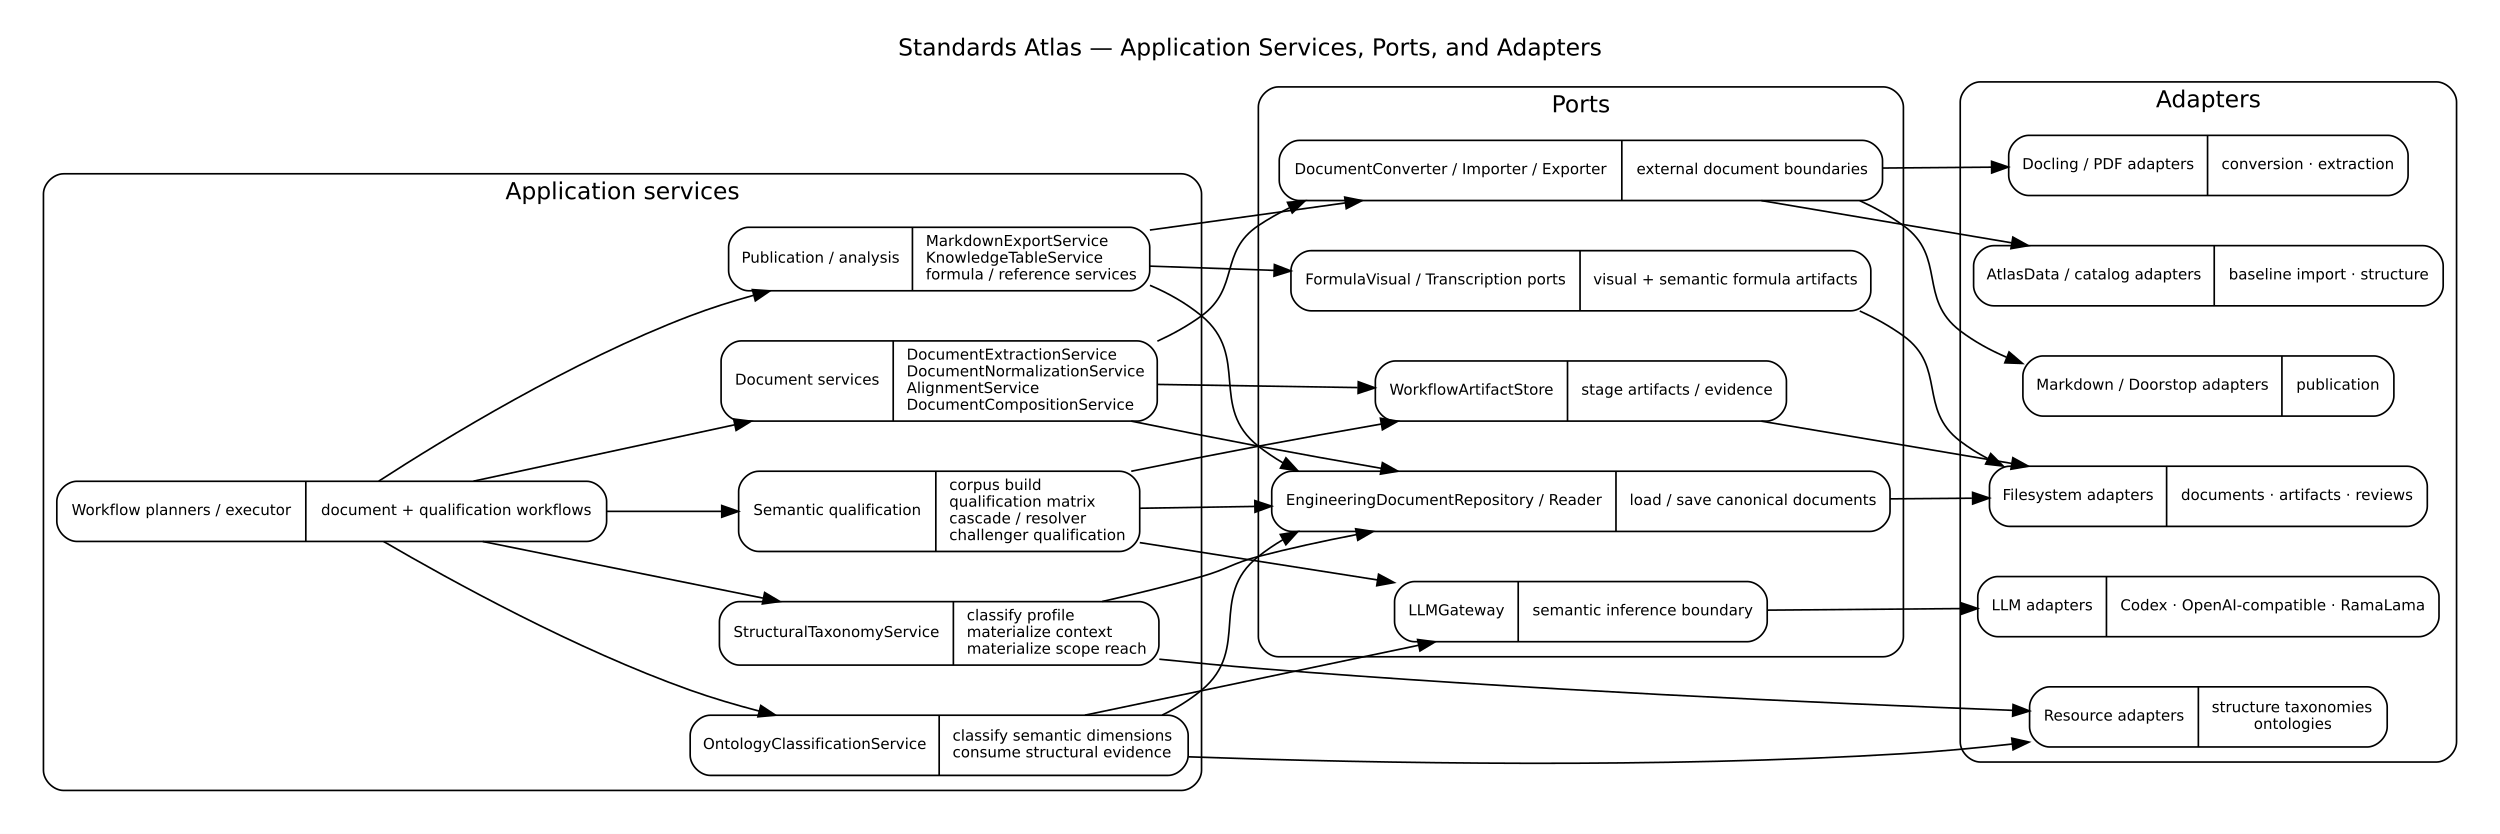
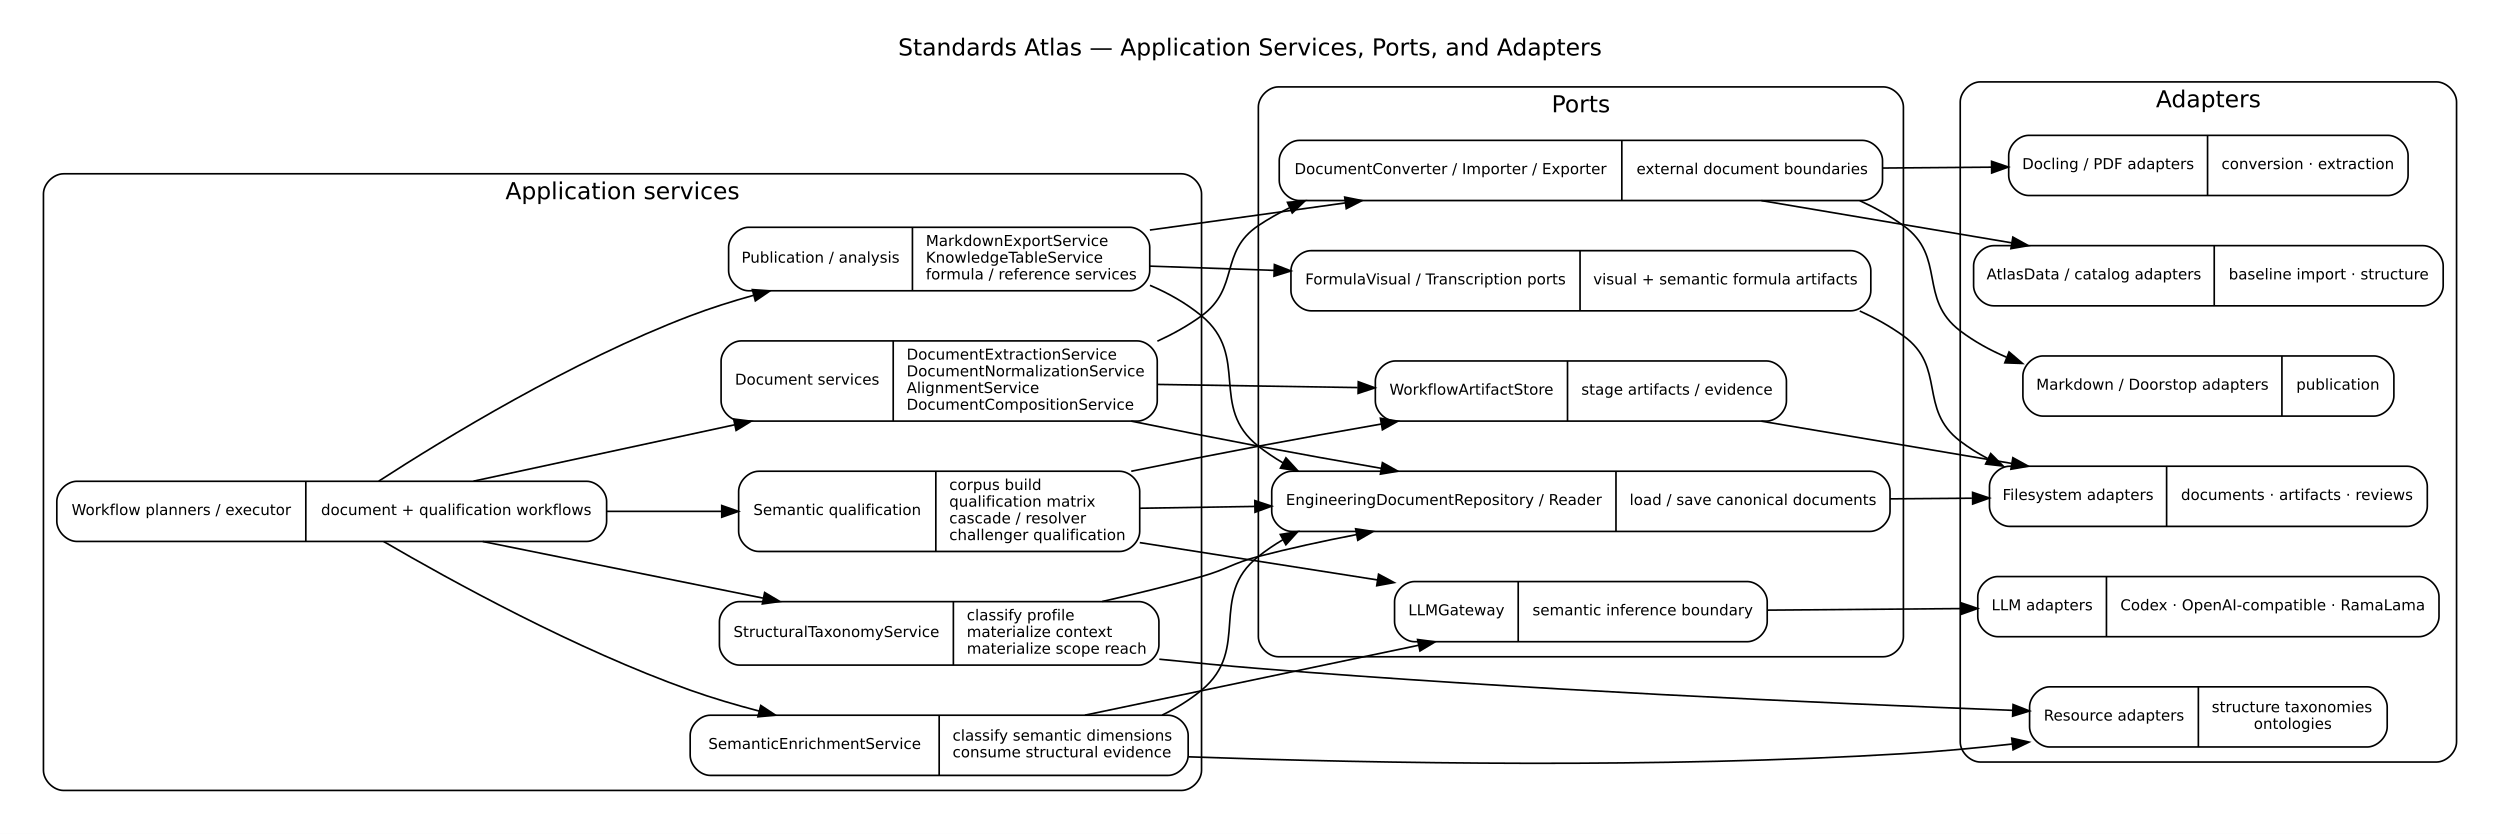
<svg xmlns="http://www.w3.org/2000/svg" width="1496pt" height="499pt" viewBox="0.00 0.00 1496.00 499.00">
  <g id="graph0" class="graph" transform="scale(1 1) rotate(0) translate(18 481)">
    <polygon fill="white" stroke="transparent" points="-18,18 -18,-481 1478,-481 1478,18 -18,18" />
    <text text-anchor="middle" x="730" y="-447.8" font-family="DejaVu Sans" font-size="14.00">Standards Atlas — Application Services, Ports, and Adapters</text>
    <g id="clust1" class="cluster">
      <path fill="white" stroke="black" d="M20,-8C20,-8 689,-8 689,-8 695,-8 701,-14 701,-20 701,-20 701,-365 701,-365 701,-371 695,-377 689,-377 689,-377 20,-377 20,-377 14,-377 8,-371 8,-365 8,-365 8,-20 8,-20 8,-14 14,-8 20,-8" />
      <text text-anchor="middle" x="354.5" y="-361.8" font-family="DejaVu Sans" font-size="14.00">Application services</text>
    </g>
    <g id="clust2" class="cluster">
      <path fill="white" stroke="black" d="M747,-88C747,-88 1109,-88 1109,-88 1115,-88 1121,-94 1121,-100 1121,-100 1121,-417 1121,-417 1121,-423 1115,-429 1109,-429 1109,-429 747,-429 747,-429 741,-429 735,-423 735,-417 735,-417 735,-100 735,-100 735,-94 741,-88 747,-88" />
      <text text-anchor="middle" x="928" y="-413.8" font-family="DejaVu Sans" font-size="14.00">Ports</text>
    </g>
    <g id="clust3" class="cluster">
      <path fill="white" stroke="black" d="M1167,-25C1167,-25 1440,-25 1440,-25 1446,-25 1452,-31 1452,-37 1452,-37 1452,-420 1452,-420 1452,-426 1446,-432 1440,-432 1440,-432 1167,-432 1167,-432 1161,-432 1155,-426 1155,-420 1155,-420 1155,-37 1155,-37 1155,-31 1161,-25 1167,-25" />
      <text text-anchor="middle" x="1303.5" y="-416.8" font-family="DejaVu Sans" font-size="14.00">Adapters</text>
    </g>
    <g id="node1" class="node">
      <path fill="white" stroke="black" d="M28,-157C28,-157 333,-157 333,-157 339,-157 345,-163 345,-169 345,-169 345,-181 345,-181 345,-187 339,-193 333,-193 333,-193 28,-193 28,-193 22,-193 16,-187 16,-181 16,-181 16,-169 16,-169 16,-163 22,-157 28,-157" />
      <text text-anchor="middle" x="90.5" y="-172.8" font-family="DejaVu Sans" font-size="9.00">Workflow planners / executor</text>
      <polyline fill="none" stroke="black" points="165,-157 165,-193 " />
      <text text-anchor="middle" x="255" y="-172.8" font-family="DejaVu Sans" font-size="9.00">document + qualification workflows</text>
    </g>
    <g id="node2" class="node">
      <path fill="white" stroke="black" d="M425.5,-229C425.5,-229 662.5,-229 662.5,-229 668.5,-229 674.5,-235 674.5,-241 674.5,-241 674.5,-265 674.5,-265 674.5,-271 668.5,-277 662.5,-277 662.5,-277 425.5,-277 425.5,-277 419.5,-277 413.5,-271 413.5,-265 413.5,-265 413.5,-241 413.5,-241 413.5,-235 419.5,-229 425.5,-229" />
      <text text-anchor="middle" x="465" y="-250.8" font-family="DejaVu Sans" font-size="9.00">Document services</text>
      <polyline fill="none" stroke="black" points="516.5,-229 516.5,-277 " />
      <text text-anchor="start" x="524.5" y="-265.8" font-family="DejaVu Sans" font-size="9.00">DocumentExtractionService</text>
      <text text-anchor="start" x="524.5" y="-255.8" font-family="DejaVu Sans" font-size="9.00">DocumentNormalizationService</text>
      <text text-anchor="start" x="524.5" y="-245.8" font-family="DejaVu Sans" font-size="9.00">AlignmentService</text>
      <text text-anchor="start" x="524.5" y="-235.8" font-family="DejaVu Sans" font-size="9.00">DocumentCompositionService</text>
    </g>
    <g id="edge1" class="edge">
      <path fill="none" stroke="black" d="M265.34,-193.09C311.78,-203.11 370.34,-215.75 421.69,-226.83" />
      <polygon fill="black" stroke="black" points="421.01,-230.26 431.53,-228.95 422.49,-223.42 421.01,-230.26" />
    </g>
    <g id="node3" class="node">
      <path fill="white" stroke="black" d="M424.5,-83C424.5,-83 663.5,-83 663.5,-83 669.5,-83 675.5,-89 675.5,-95 675.5,-95 675.5,-109 675.5,-109 675.5,-115 669.5,-121 663.5,-121 663.5,-121 424.5,-121 424.5,-121 418.5,-121 412.5,-115 412.5,-109 412.5,-109 412.5,-95 412.5,-95 412.5,-89 418.5,-83 424.5,-83" />
      <text text-anchor="middle" x="482.5" y="-99.8" font-family="DejaVu Sans" font-size="9.00">StructuralTaxonomyService</text>
      <polyline fill="none" stroke="black" points="552.5,-83 552.5,-121 " />
      <text text-anchor="start" x="560.5" y="-109.8" font-family="DejaVu Sans" font-size="9.00">classify profile</text>
      <text text-anchor="start" x="560.5" y="-99.8" font-family="DejaVu Sans" font-size="9.00">materialize context</text>
      <text text-anchor="start" x="560.5" y="-89.8" font-family="DejaVu Sans" font-size="9.00">materialize scope reach</text>
    </g>
    <g id="edge2" class="edge">
      <path fill="none" stroke="black" d="M270.86,-156.96C321.64,-146.7 385.47,-133.81 438.55,-123.09" />
      <polygon fill="black" stroke="black" points="439.56,-126.46 448.67,-121.05 438.18,-119.6 439.56,-126.46" />
    </g>
    <g id="node4" class="node">
      <path fill="white" stroke="black" d="M407,-17C407,-17 681,-17 681,-17 687,-17 693,-23 693,-29 693,-29 693,-41 693,-41 693,-47 687,-53 681,-53 681,-53 407,-53 407,-53 401,-53 395,-47 395,-41 395,-41 395,-29 395,-29 395,-23 401,-17 407,-17" />
-       <text text-anchor="middle" x="469.5" y="-32.8" font-family="DejaVu Sans" font-size="9.00">OntologyClassificationService</text>
+       <text text-anchor="middle" x="469.5" y="-32.8" font-family="DejaVu Sans" font-size="9.00">SemanticEnrichmentService</text>
      <polyline fill="none" stroke="black" points="544,-17 544,-53 " />
      <text text-anchor="start" x="552" y="-37.8" font-family="DejaVu Sans" font-size="9.00">classify semantic dimensions</text>
      <text text-anchor="start" x="552" y="-27.8" font-family="DejaVu Sans" font-size="9.00">consume structural evidence</text>
    </g>
    <g id="edge3" class="edge">
      <path fill="none" stroke="black" d="M211.57,-156.95C251.98,-133.4 326.65,-92.33 395,-68 408.2,-63.3 422.31,-59.13 436.37,-55.47" />
      <polygon fill="black" stroke="black" points="437.25,-58.86 446.09,-53.02 435.54,-52.07 437.25,-58.86" />
    </g>
    <g id="node5" class="node">
      <path fill="white" stroke="black" d="M436,-151C436,-151 652,-151 652,-151 658,-151 664,-157 664,-163 664,-163 664,-187 664,-187 664,-193 658,-199 652,-199 652,-199 436,-199 436,-199 430,-199 424,-193 424,-187 424,-187 424,-163 424,-163 424,-157 430,-151 436,-151" />
      <text text-anchor="middle" x="483" y="-172.8" font-family="DejaVu Sans" font-size="9.00">Semantic qualification</text>
      <polyline fill="none" stroke="black" points="542,-151 542,-199 " />
      <text text-anchor="start" x="550" y="-187.8" font-family="DejaVu Sans" font-size="9.00">corpus build</text>
      <text text-anchor="start" x="550" y="-177.8" font-family="DejaVu Sans" font-size="9.00">qualification matrix</text>
      <text text-anchor="start" x="550" y="-167.8" font-family="DejaVu Sans" font-size="9.00">cascade / resolver</text>
      <text text-anchor="start" x="550" y="-157.8" font-family="DejaVu Sans" font-size="9.00">challenger qualification</text>
    </g>
    <g id="edge4" class="edge">
      <path fill="none" stroke="black" d="M345.06,-175C368.09,-175 391.48,-175 413.74,-175" />
      <polygon fill="black" stroke="black" points="413.89,-178.5 423.89,-175 413.89,-171.5 413.89,-178.5" />
    </g>
    <g id="node6" class="node">
      <path fill="white" stroke="black" d="M430,-307C430,-307 658,-307 658,-307 664,-307 670,-313 670,-319 670,-319 670,-333 670,-333 670,-339 664,-345 658,-345 658,-345 430,-345 430,-345 424,-345 418,-339 418,-333 418,-333 418,-319 418,-319 418,-313 424,-307 430,-307" />
      <text text-anchor="middle" x="473" y="-323.8" font-family="DejaVu Sans" font-size="9.00">Publication / analysis</text>
      <polyline fill="none" stroke="black" points="528,-307 528,-345 " />
      <text text-anchor="start" x="536" y="-333.8" font-family="DejaVu Sans" font-size="9.00">MarkdownExportService</text>
      <text text-anchor="start" x="536" y="-323.8" font-family="DejaVu Sans" font-size="9.00">KnowledgeTableService</text>
      <text text-anchor="start" x="536" y="-313.8" font-family="DejaVu Sans" font-size="9.00">formula / reference services</text>
    </g>
    <g id="edge5" class="edge">
      <path fill="none" stroke="black" d="M208.63,-193.09C248.08,-218.61 324.29,-265.1 395,-292 407.08,-296.59 419.95,-300.68 432.88,-304.27" />
      <polygon fill="black" stroke="black" points="432.2,-307.71 442.76,-306.93 434.01,-300.95 432.2,-307.71" />
    </g>
    <g id="node7" class="node">
      <path fill="white" stroke="black" d="M755,-163C755,-163 1101,-163 1101,-163 1107,-163 1113,-169 1113,-175 1113,-175 1113,-187 1113,-187 1113,-193 1107,-199 1101,-199 1101,-199 755,-199 755,-199 749,-199 743,-193 743,-187 743,-187 743,-175 743,-175 743,-169 749,-163 755,-163" />
      <text text-anchor="middle" x="846" y="-178.8" font-family="DejaVu Sans" font-size="9.00">EngineeringDocumentRepository / Reader</text>
      <polyline fill="none" stroke="black" points="949,-163 949,-199 " />
      <text text-anchor="middle" x="1031" y="-178.8" font-family="DejaVu Sans" font-size="9.00">load / save canonical documents</text>
    </g>
    <g id="edge6" class="edge">
      <path fill="none" stroke="black" d="M658.92,-228.99C683.95,-223.89 710.35,-218.65 735,-214 758.73,-209.53 784.17,-204.98 808.51,-200.75" />
      <polygon fill="black" stroke="black" points="809.24,-204.18 818.49,-199.02 808.04,-197.28 809.24,-204.18" />
    </g>
    <g id="node8" class="node">
      <path fill="white" stroke="black" d="M759.5,-361C759.5,-361 1096.5,-361 1096.5,-361 1102.5,-361 1108.5,-367 1108.5,-373 1108.5,-373 1108.5,-385 1108.5,-385 1108.5,-391 1102.5,-397 1096.5,-397 1096.5,-397 759.5,-397 759.5,-397 753.5,-397 747.5,-391 747.5,-385 747.5,-385 747.5,-373 747.5,-373 747.5,-367 753.5,-361 759.5,-361" />
      <text text-anchor="middle" x="850" y="-376.8" font-family="DejaVu Sans" font-size="9.00">DocumentConverter / Importer / Exporter</text>
      <polyline fill="none" stroke="black" points="952.5,-361 952.5,-397 " />
      <text text-anchor="middle" x="1030.5" y="-376.8" font-family="DejaVu Sans" font-size="9.00">external document boundaries</text>
    </g>
    <g id="edge7" class="edge">
      <path fill="none" stroke="black" d="M674.58,-276.84C683.93,-281.1 692.86,-286.1 701,-292 723.97,-308.64 711.43,-330.23 735,-346 740.86,-349.92 747.03,-353.41 753.43,-356.54" />
      <polygon fill="black" stroke="black" points="752.41,-359.91 762.96,-360.84 755.29,-353.54 752.41,-359.91" />
    </g>
    <g id="node10" class="node">
      <path fill="white" stroke="black" d="M817,-229C817,-229 1039,-229 1039,-229 1045,-229 1051,-235 1051,-241 1051,-241 1051,-253 1051,-253 1051,-259 1045,-265 1039,-265 1039,-265 817,-265 817,-265 811,-265 805,-259 805,-253 805,-253 805,-241 805,-241 805,-235 811,-229 817,-229" />
      <text text-anchor="middle" x="862.5" y="-244.8" font-family="DejaVu Sans" font-size="9.00">WorkflowArtifactStore</text>
      <polyline fill="none" stroke="black" points="920,-229 920,-265 " />
      <text text-anchor="middle" x="985.5" y="-244.8" font-family="DejaVu Sans" font-size="9.00">stage artifacts / evidence</text>
    </g>
    <g id="edge8" class="edge">
      <path fill="none" stroke="black" d="M674.59,-250.96C713.23,-250.36 755.61,-249.69 794.43,-249.08" />
      <polygon fill="black" stroke="black" points="794.8,-252.58 804.74,-248.92 794.69,-245.58 794.8,-252.58" />
    </g>
    <g id="edge9" class="edge">
      <path fill="none" stroke="black" d="M641.58,-121.08C661.35,-125.54 681.94,-130.58 701,-136 716.41,-140.38 719.49,-143.96 735,-148 753.83,-152.9 773.89,-157.27 793.68,-161.09" />
      <polygon fill="black" stroke="black" points="793.21,-164.56 803.69,-162.98 794.51,-157.69 793.21,-164.56" />
    </g>
    <g id="node17" class="node">
      <path fill="white" stroke="black" d="M1208.5,-34C1208.5,-34 1398.5,-34 1398.5,-34 1404.5,-34 1410.5,-40 1410.5,-46 1410.5,-46 1410.5,-58 1410.5,-58 1410.5,-64 1404.5,-70 1398.5,-70 1398.5,-70 1208.5,-70 1208.5,-70 1202.5,-70 1196.5,-64 1196.5,-58 1196.5,-58 1196.5,-46 1196.5,-46 1196.5,-40 1202.5,-34 1208.5,-34" />
      <text text-anchor="middle" x="1247" y="-49.8" font-family="DejaVu Sans" font-size="9.00">Resource adapters</text>
      <polyline fill="none" stroke="black" points="1297.5,-34 1297.5,-70 " />
      <text text-anchor="start" x="1305.5" y="-54.8" font-family="DejaVu Sans" font-size="9.00">structure taxonomies</text>
      <text text-anchor="middle" x="1354" y="-44.8" font-family="DejaVu Sans" font-size="9.00">ontologies</text>
    </g>
    <g id="edge10" class="edge">
      <path fill="none" stroke="black" d="M675.73,-86.53C695.57,-84.47 715.81,-82.55 735,-81 890.94,-68.41 1071.46,-60.29 1186.26,-55.93" />
      <polygon fill="black" stroke="black" points="1186.62,-59.42 1196.48,-55.55 1186.35,-52.43 1186.62,-59.42" />
    </g>
    <g id="edge11" class="edge">
      <path fill="none" stroke="black" d="M677.46,-53.1C685.88,-57.19 693.84,-62.11 701,-68 730.83,-92.55 704.71,-124.02 735,-148 739.67,-151.7 744.61,-155.04 749.76,-158.07" />
      <polygon fill="black" stroke="black" points="748.14,-161.17 758.6,-162.86 751.47,-155.02 748.14,-161.17" />
    </g>
    <g id="node9" class="node">
      <path fill="white" stroke="black" d="M828.5,-97C828.5,-97 1027.5,-97 1027.5,-97 1033.5,-97 1039.5,-103 1039.5,-109 1039.5,-109 1039.5,-121 1039.5,-121 1039.5,-127 1033.5,-133 1027.5,-133 1027.5,-133 828.5,-133 828.5,-133 822.5,-133 816.5,-127 816.5,-121 816.5,-121 816.5,-109 816.5,-109 816.5,-103 822.5,-97 828.5,-97" />
      <text text-anchor="middle" x="853.5" y="-112.8" font-family="DejaVu Sans" font-size="9.00">LLMGateway</text>
      <polyline fill="none" stroke="black" points="890.5,-97 890.5,-133 " />
      <text text-anchor="middle" x="965" y="-112.8" font-family="DejaVu Sans" font-size="9.00">semantic inference boundary</text>
    </g>
    <g id="edge12" class="edge">
      <path fill="none" stroke="black" d="M631.2,-53.05C690.51,-65.47 769.33,-81.98 830.7,-94.83" />
      <polygon fill="black" stroke="black" points="830.27,-98.32 840.78,-96.94 831.71,-91.47 830.27,-98.32" />
    </g>
    <g id="edge13" class="edge">
      <path fill="none" stroke="black" d="M693.12,-28.11C809.55,-24.04 975.76,-21.23 1121,-30 1142.06,-31.27 1164.42,-33.37 1185.99,-35.77" />
      <polygon fill="black" stroke="black" points="1185.83,-39.28 1196.17,-36.93 1186.63,-32.32 1185.83,-39.28" />
    </g>
    <g id="edge14" class="edge">
      <path fill="none" stroke="black" d="M664.03,-176.87C685.97,-177.21 709.39,-177.58 732.88,-177.95" />
      <polygon fill="black" stroke="black" points="732.89,-181.45 742.94,-178.11 733,-174.45 732.89,-181.45" />
    </g>
    <g id="edge15" class="edge">
      <path fill="none" stroke="black" d="M664.03,-156.3C709.32,-149.19 760.93,-141.08 806.37,-133.95" />
      <polygon fill="black" stroke="black" points="806.93,-137.4 816.26,-132.39 805.84,-130.49 806.93,-137.4" />
    </g>
    <g id="edge16" class="edge">
      <path fill="none" stroke="black" d="M658.92,-199.01C683.95,-204.11 710.35,-209.35 735,-214 758.73,-218.47 784.17,-223.02 808.51,-227.25" />
      <polygon fill="black" stroke="black" points="808.04,-230.72 818.49,-228.98 809.24,-223.82 808.04,-230.72" />
    </g>
    <g id="edge17" class="edge">
      <path fill="none" stroke="black" d="M670.14,-310.26C681.27,-305.54 691.79,-299.56 701,-292 730.23,-268.01 705.24,-237.33 735,-214 739.69,-210.32 744.64,-207 749.8,-203.99" />
      <polygon fill="black" stroke="black" points="751.51,-207.04 758.66,-199.22 748.2,-200.88 751.51,-207.04" />
    </g>
    <g id="edge18" class="edge">
      <path fill="none" stroke="black" d="M670.08,-343.35C707.43,-348.54 748.62,-354.25 786.87,-359.56" />
      <polygon fill="black" stroke="black" points="786.66,-363.06 797.05,-360.97 787.62,-356.13 786.66,-363.06" />
    </g>
    <g id="node11" class="node">
      <path fill="white" stroke="black" d="M766.5,-295C766.5,-295 1089.5,-295 1089.5,-295 1095.5,-295 1101.5,-301 1101.5,-307 1101.5,-307 1101.5,-319 1101.5,-319 1101.5,-325 1095.5,-331 1089.5,-331 1089.5,-331 766.5,-331 766.5,-331 760.5,-331 754.5,-325 754.5,-319 754.5,-319 754.5,-307 754.5,-307 754.5,-301 760.5,-295 766.5,-295" />
      <text text-anchor="middle" x="841" y="-310.8" font-family="DejaVu Sans" font-size="9.00">FormulaVisual / Transcription ports</text>
      <polyline fill="none" stroke="black" points="927.5,-295 927.5,-331 " />
      <text text-anchor="middle" x="1014.5" y="-310.8" font-family="DejaVu Sans" font-size="9.00">visual + semantic formula artifacts</text>
    </g>
    <g id="edge19" class="edge">
      <path fill="none" stroke="black" d="M670.08,-321.74C693.9,-320.93 719.28,-320.07 744.46,-319.21" />
      <polygon fill="black" stroke="black" points="744.6,-322.71 754.48,-318.87 744.36,-315.71 744.6,-322.71" />
    </g>
    <g id="node12" class="node">
      <path fill="white" stroke="black" d="M1184.5,-166C1184.5,-166 1422.5,-166 1422.5,-166 1428.5,-166 1434.5,-172 1434.5,-178 1434.5,-178 1434.5,-190 1434.5,-190 1434.5,-196 1428.5,-202 1422.5,-202 1422.5,-202 1184.5,-202 1184.5,-202 1178.5,-202 1172.5,-196 1172.5,-190 1172.5,-190 1172.5,-178 1172.5,-178 1172.5,-172 1178.5,-166 1184.5,-166" />
      <text text-anchor="middle" x="1225.5" y="-181.8" font-family="DejaVu Sans" font-size="9.00">Filesystem adapters</text>
      <polyline fill="none" stroke="black" points="1278.5,-166 1278.5,-202 " />
      <text text-anchor="middle" x="1356.5" y="-181.8" font-family="DejaVu Sans" font-size="9.00">documents · artifacts · reviews</text>
    </g>
    <g id="edge20" class="edge">
      <path fill="none" stroke="black" d="M1113.01,-182.48C1129.48,-182.61 1145.97,-182.74 1161.98,-182.87" />
      <polygon fill="black" stroke="black" points="1162.4,-186.37 1172.43,-182.96 1162.45,-179.37 1162.4,-186.37" />
    </g>
    <g id="node13" class="node">
      <path fill="white" stroke="black" d="M1196,-364C1196,-364 1411,-364 1411,-364 1417,-364 1423,-370 1423,-376 1423,-376 1423,-388 1423,-388 1423,-394 1417,-400 1411,-400 1411,-400 1196,-400 1196,-400 1190,-400 1184,-394 1184,-388 1184,-388 1184,-376 1184,-376 1184,-370 1190,-364 1196,-364" />
      <text text-anchor="middle" x="1243.5" y="-379.8" font-family="DejaVu Sans" font-size="9.00">Docling / PDF adapters</text>
      <polyline fill="none" stroke="black" points="1303,-364 1303,-400 " />
      <text text-anchor="middle" x="1363" y="-379.8" font-family="DejaVu Sans" font-size="9.00">conversion · extraction</text>
    </g>
    <g id="edge22" class="edge">
      <path fill="none" stroke="black" d="M1108.64,-380.44C1130.56,-380.62 1152.61,-380.8 1173.59,-380.96" />
      <polygon fill="black" stroke="black" points="1173.76,-384.47 1183.79,-381.05 1173.82,-377.47 1173.76,-384.47" />
    </g>
    <g id="node14" class="node">
      <path fill="white" stroke="black" d="M1175,-298C1175,-298 1432,-298 1432,-298 1438,-298 1444,-304 1444,-310 1444,-310 1444,-322 1444,-322 1444,-328 1438,-334 1432,-334 1432,-334 1175,-334 1175,-334 1169,-334 1163,-328 1163,-322 1163,-322 1163,-310 1163,-310 1163,-304 1169,-298 1175,-298" />
      <text text-anchor="middle" x="1235" y="-313.8" font-family="DejaVu Sans" font-size="9.00">AtlasData / catalog adapters</text>
      <polyline fill="none" stroke="black" points="1307,-298 1307,-334 " />
      <text text-anchor="middle" x="1375.5" y="-313.8" font-family="DejaVu Sans" font-size="9.00">baseline import · structure</text>
    </g>
    <g id="edge23" class="edge">
      <path fill="none" stroke="black" d="M1036.03,-360.95C1082.82,-353.05 1137.83,-343.78 1185.68,-335.7" />
      <polygon fill="black" stroke="black" points="1186.5,-339.12 1195.78,-334 1185.33,-332.21 1186.5,-339.12" />
    </g>
    <g id="node15" class="node">
      <path fill="white" stroke="black" d="M1204.5,-232C1204.5,-232 1402.5,-232 1402.5,-232 1408.5,-232 1414.5,-238 1414.5,-244 1414.5,-244 1414.5,-256 1414.5,-256 1414.5,-262 1408.5,-268 1402.5,-268 1402.5,-268 1204.5,-268 1204.5,-268 1198.5,-268 1192.5,-262 1192.5,-256 1192.5,-256 1192.5,-244 1192.5,-244 1192.5,-238 1198.5,-232 1204.5,-232" />
      <text text-anchor="middle" x="1270" y="-247.8" font-family="DejaVu Sans" font-size="9.00">Markdown / Doorstop adapters</text>
      <polyline fill="none" stroke="black" points="1347.5,-232 1347.5,-268 " />
      <text text-anchor="middle" x="1381" y="-247.8" font-family="DejaVu Sans" font-size="9.00">publication</text>
    </g>
    <g id="edge24" class="edge">
      <path fill="none" stroke="black" d="M1094.91,-360.89C1104.11,-356.74 1112.9,-351.82 1121,-346 1146.84,-327.43 1129.63,-302.2 1155,-283 1163.4,-276.64 1172.8,-271.46 1182.67,-267.25" />
      <polygon fill="black" stroke="black" points="1184.22,-270.4 1192.27,-263.51 1181.68,-263.88 1184.22,-270.4" />
    </g>
    <g id="node16" class="node">
      <path fill="white" stroke="black" d="M1177.5,-100C1177.5,-100 1429.5,-100 1429.5,-100 1435.5,-100 1441.5,-106 1441.5,-112 1441.5,-112 1441.5,-124 1441.5,-124 1441.5,-130 1435.5,-136 1429.5,-136 1429.5,-136 1177.5,-136 1177.5,-136 1171.5,-136 1165.5,-130 1165.5,-124 1165.5,-124 1165.5,-112 1165.5,-112 1165.5,-106 1171.5,-100 1177.5,-100" />
      <text text-anchor="middle" x="1204" y="-115.8" font-family="DejaVu Sans" font-size="9.00">LLM adapters</text>
      <polyline fill="none" stroke="black" points="1242.5,-100 1242.5,-136 " />
      <text text-anchor="middle" x="1342" y="-115.8" font-family="DejaVu Sans" font-size="9.00">Codex · OpenAI-compatible · RamaLama</text>
    </g>
    <g id="edge25" class="edge">
      <path fill="none" stroke="black" d="M1039.55,-115.89C1075.78,-116.18 1116.64,-116.51 1155.15,-116.82" />
      <polygon fill="black" stroke="black" points="1155.38,-120.32 1165.41,-116.9 1155.44,-113.32 1155.38,-120.32" />
    </g>
    <g id="edge21" class="edge">
      <path fill="none" stroke="black" d="M1036.03,-228.95C1082.82,-221.05 1137.83,-211.78 1185.68,-203.7" />
      <polygon fill="black" stroke="black" points="1186.5,-207.12 1195.78,-202 1185.33,-200.21 1186.5,-207.12" />
    </g>
    <g id="edge26" class="edge">
      <path fill="none" stroke="black" d="M1094.91,-294.89C1104.11,-290.74 1112.9,-285.82 1121,-280 1146.84,-261.43 1129.63,-236.2 1155,-217 1160.15,-213.1 1165.67,-209.65 1171.45,-206.59" />
      <polygon fill="black" stroke="black" points="1173.24,-209.61 1180.71,-202.1 1170.19,-203.31 1173.24,-209.61" />
    </g>
  </g>
</svg>
